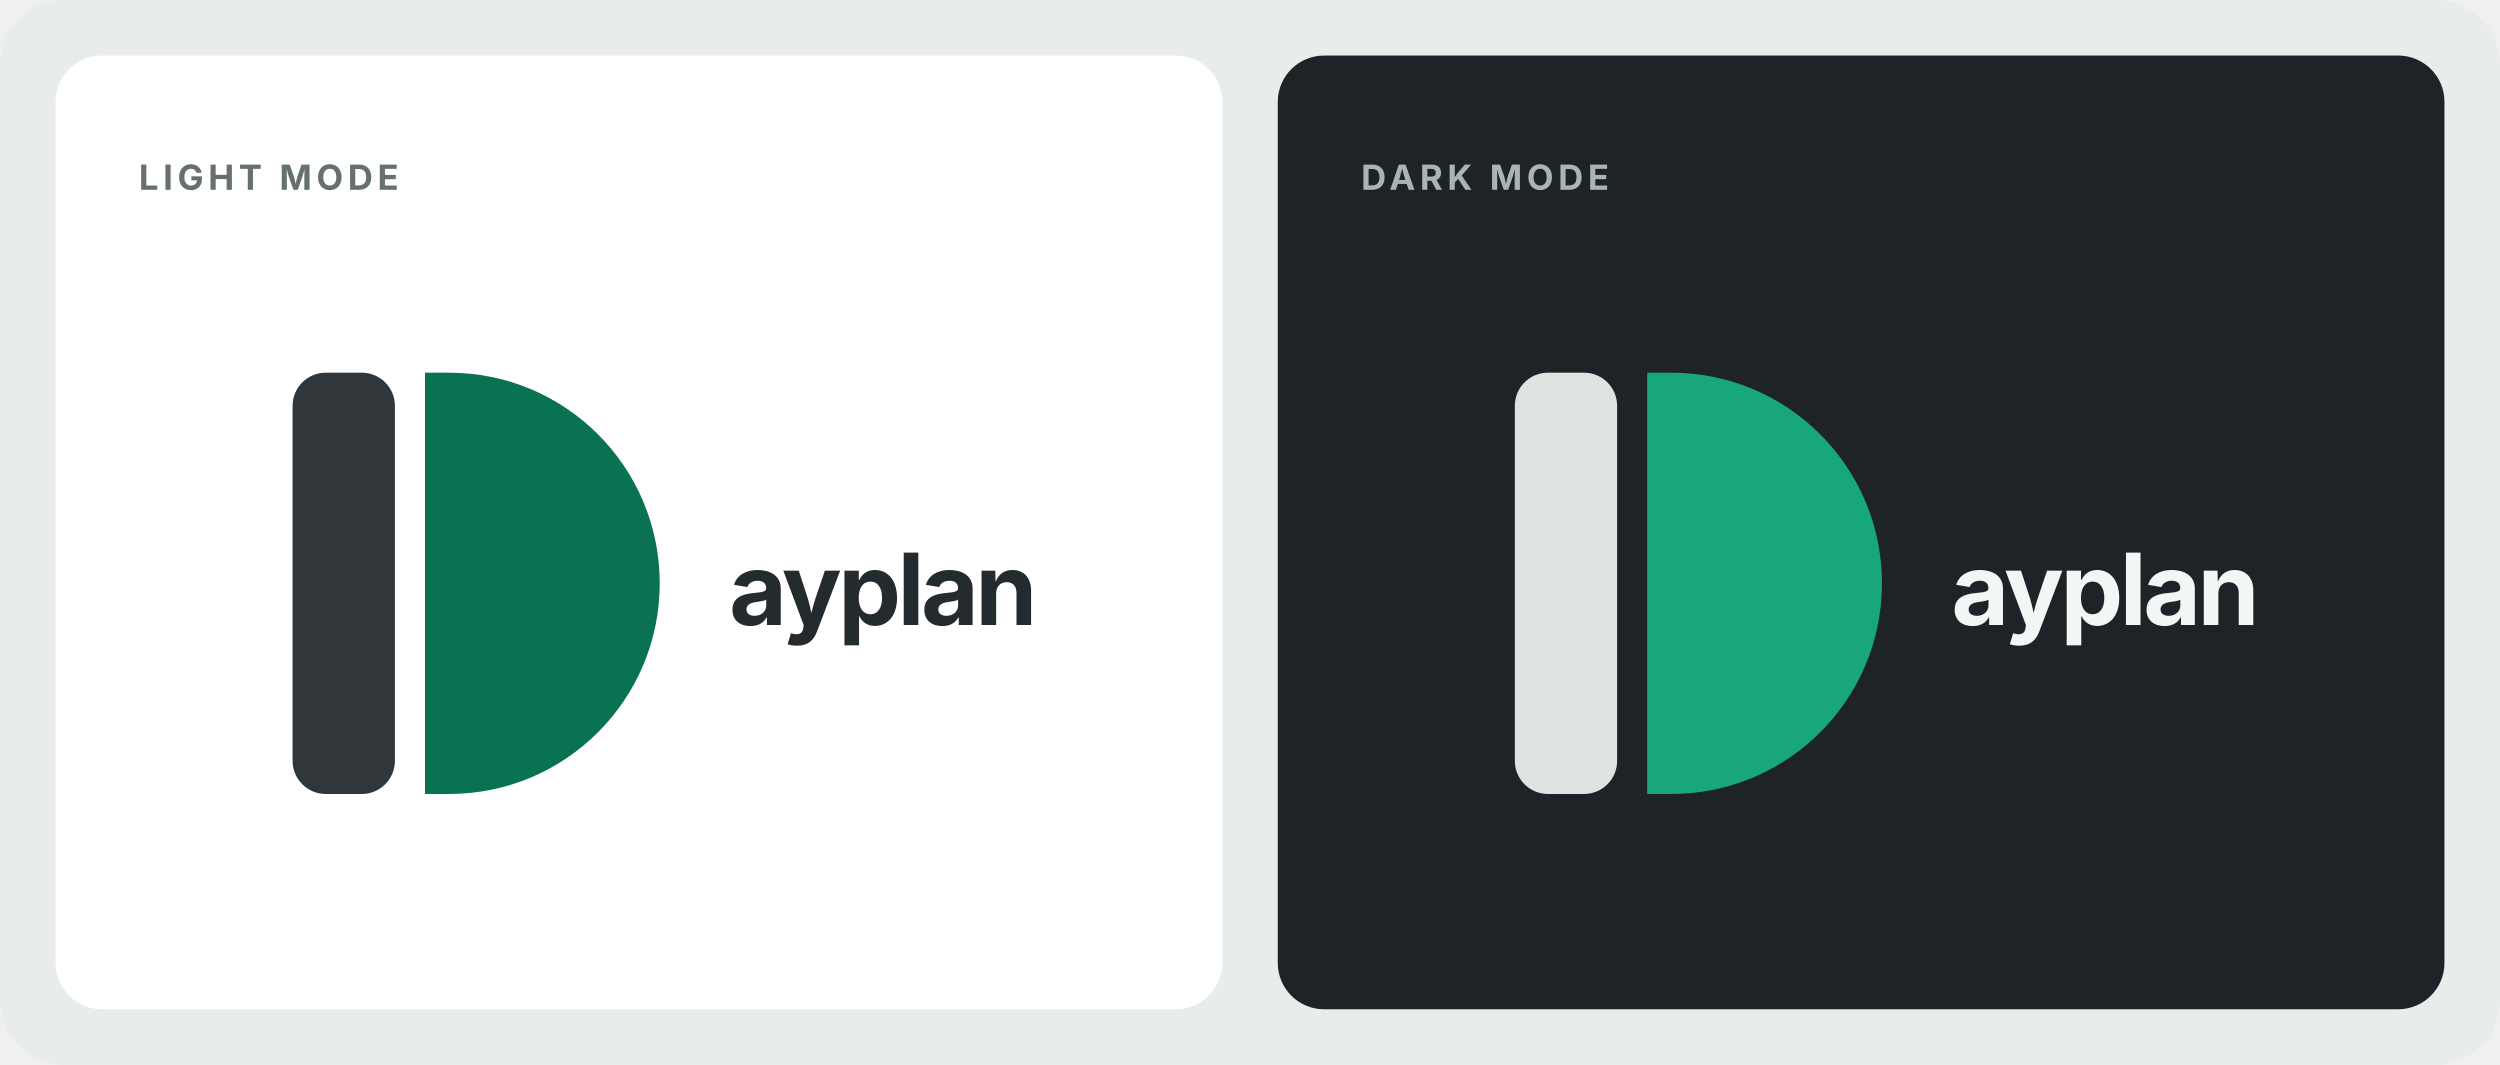
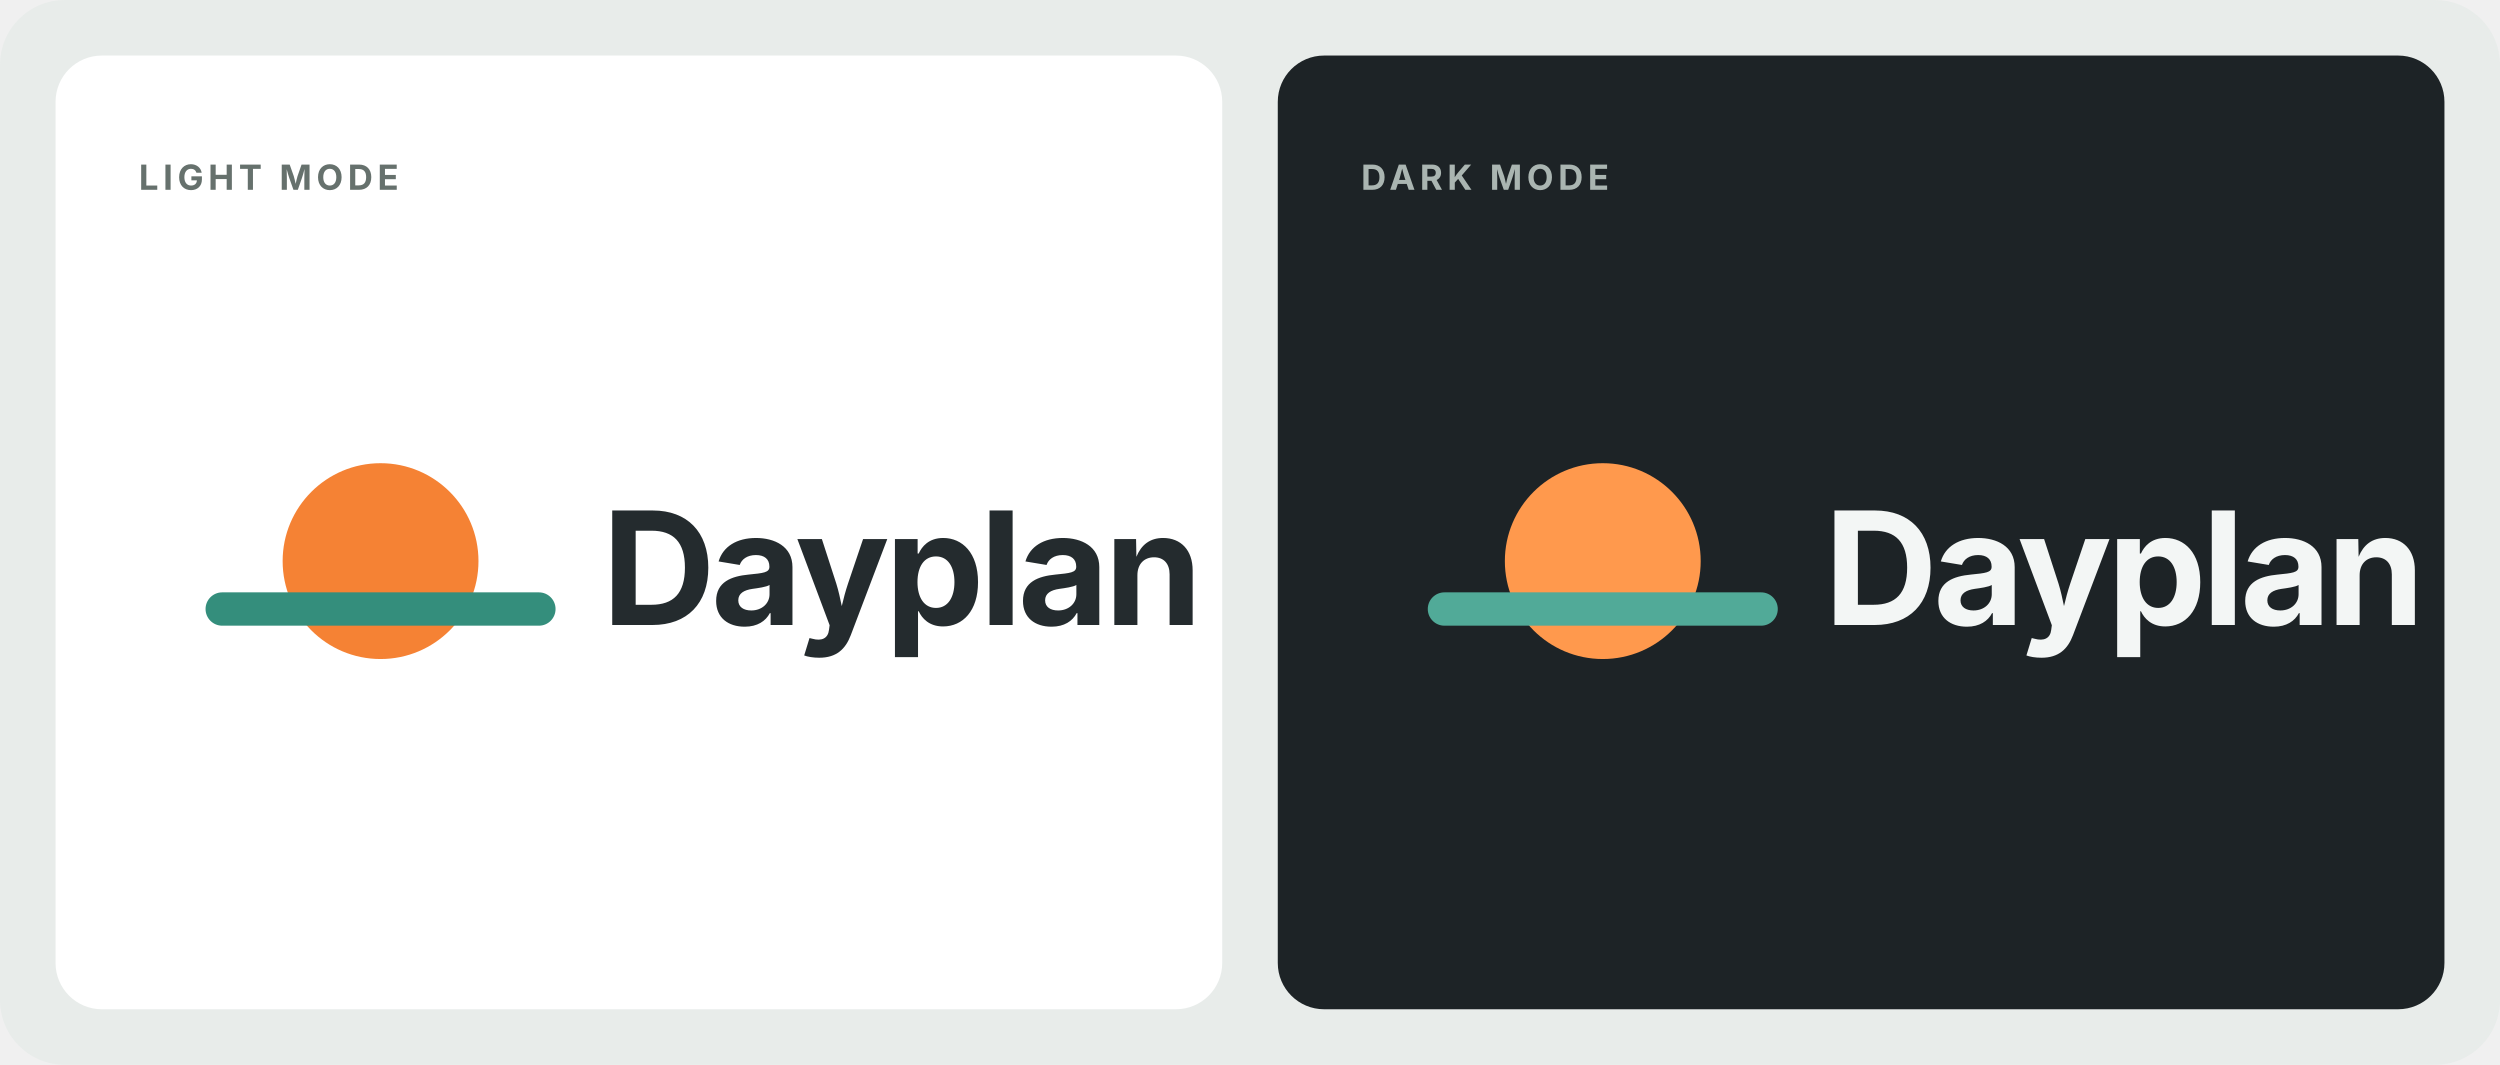
<svg xmlns="http://www.w3.org/2000/svg" width="1080" height="460" viewBox="0 0 1080 460" role="img" aria-labelledby="title description">
  <rect width="1080" height="460" rx="28" fill="#E8ECEA" />
  <rect x="24" y="24" width="504" height="412" rx="20" fill="#FFFFFF" />
  <rect x="552" y="24" width="504" height="412" rx="20" fill="#1D2326" />
  <text x="60" y="82" fill="#66716D" font-family="Inter, ui-sans-serif, system-ui, sans-serif" font-size="15" font-weight="650" letter-spacing="2">LIGHT MODE</text>
-   <g transform="translate(90 135) scale(1.3)" aria-hidden="true">
-     <rect x="28" y="20" width="34" height="140" rx="11" fill="#30363A" />
-     <path d="M72 20h8a70 70 0 0 1 0 140h-8z" fill="#087252" />
+   <g transform="translate(78 156) scale(0.9)" aria-hidden="true">
+     <circle cx="96" cy="96" r="47" fill="#F58234" />
+     <rect x="12" y="111" width="168" height="16" rx="8" fill="#348E7C" />
  </g>
-   <text x="315" y="270" fill="#242B2E" font-family="Inter, ui-sans-serif, system-ui, sans-serif" font-size="43" font-weight="650" letter-spacing="-1.5">ayplan</text>
+   <text x="260" y="270" fill="#242B2E" font-family="Inter, ui-sans-serif, system-ui, sans-serif" font-size="68" font-weight="650" letter-spacing="-2">Dayplan</text>
  <text x="588" y="82" fill="#AAB5B1" font-family="Inter, ui-sans-serif, system-ui, sans-serif" font-size="15" font-weight="650" letter-spacing="2">DARK MODE</text>
-   <g transform="translate(618 135) scale(1.3)" aria-hidden="true">
-     <rect x="28" y="20" width="34" height="140" rx="11" fill="#DCE3E1" />
-     <path d="M72 20h8a70 70 0 0 1 0 140h-8z" fill="#18A77A" />
+   <g transform="translate(606 156) scale(0.9)" aria-hidden="true">
+     <circle cx="96" cy="96" r="47" fill="#FF994D" />
+     <rect x="12" y="111" width="168" height="16" rx="8" fill="#51AA98" />
  </g>
-   <text x="843" y="270" fill="#F3F6F5" font-family="Inter, ui-sans-serif, system-ui, sans-serif" font-size="43" font-weight="650" letter-spacing="-1.5">ayplan</text>
+   <text x="788" y="270" fill="#F3F6F5" font-family="Inter, ui-sans-serif, system-ui, sans-serif" font-size="68" font-weight="650" letter-spacing="-2">Dayplan</text>
</svg>
